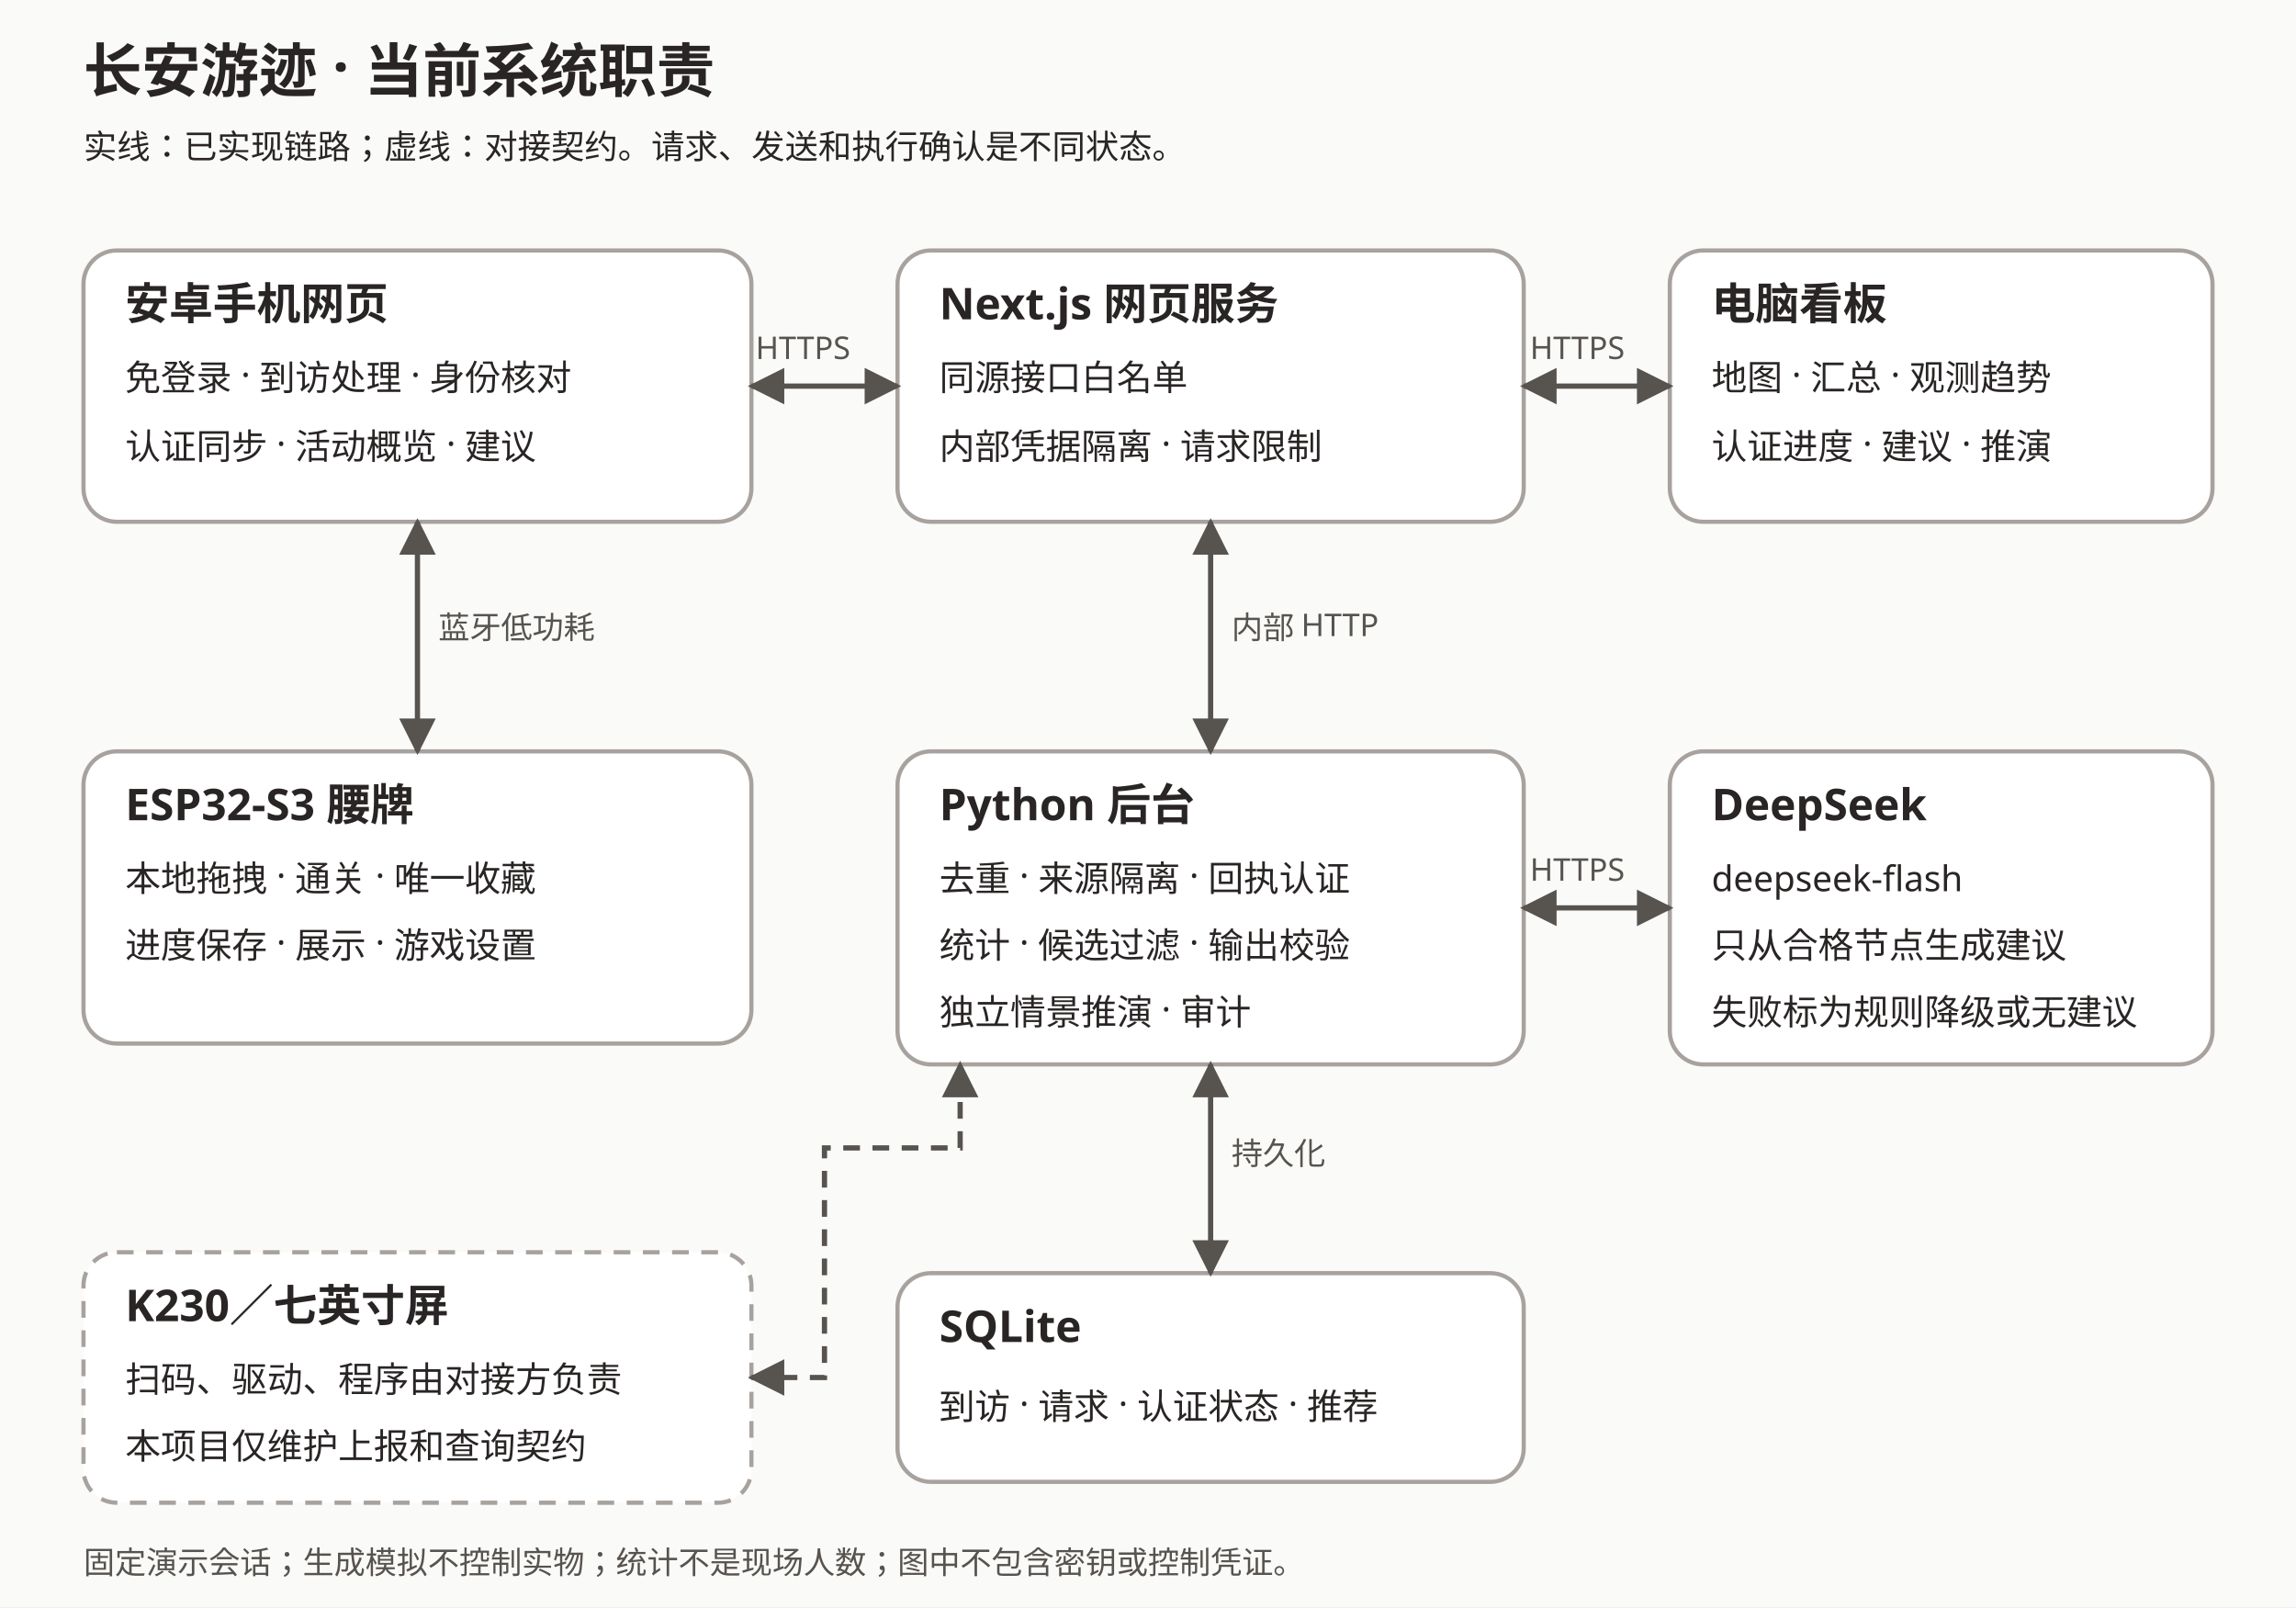
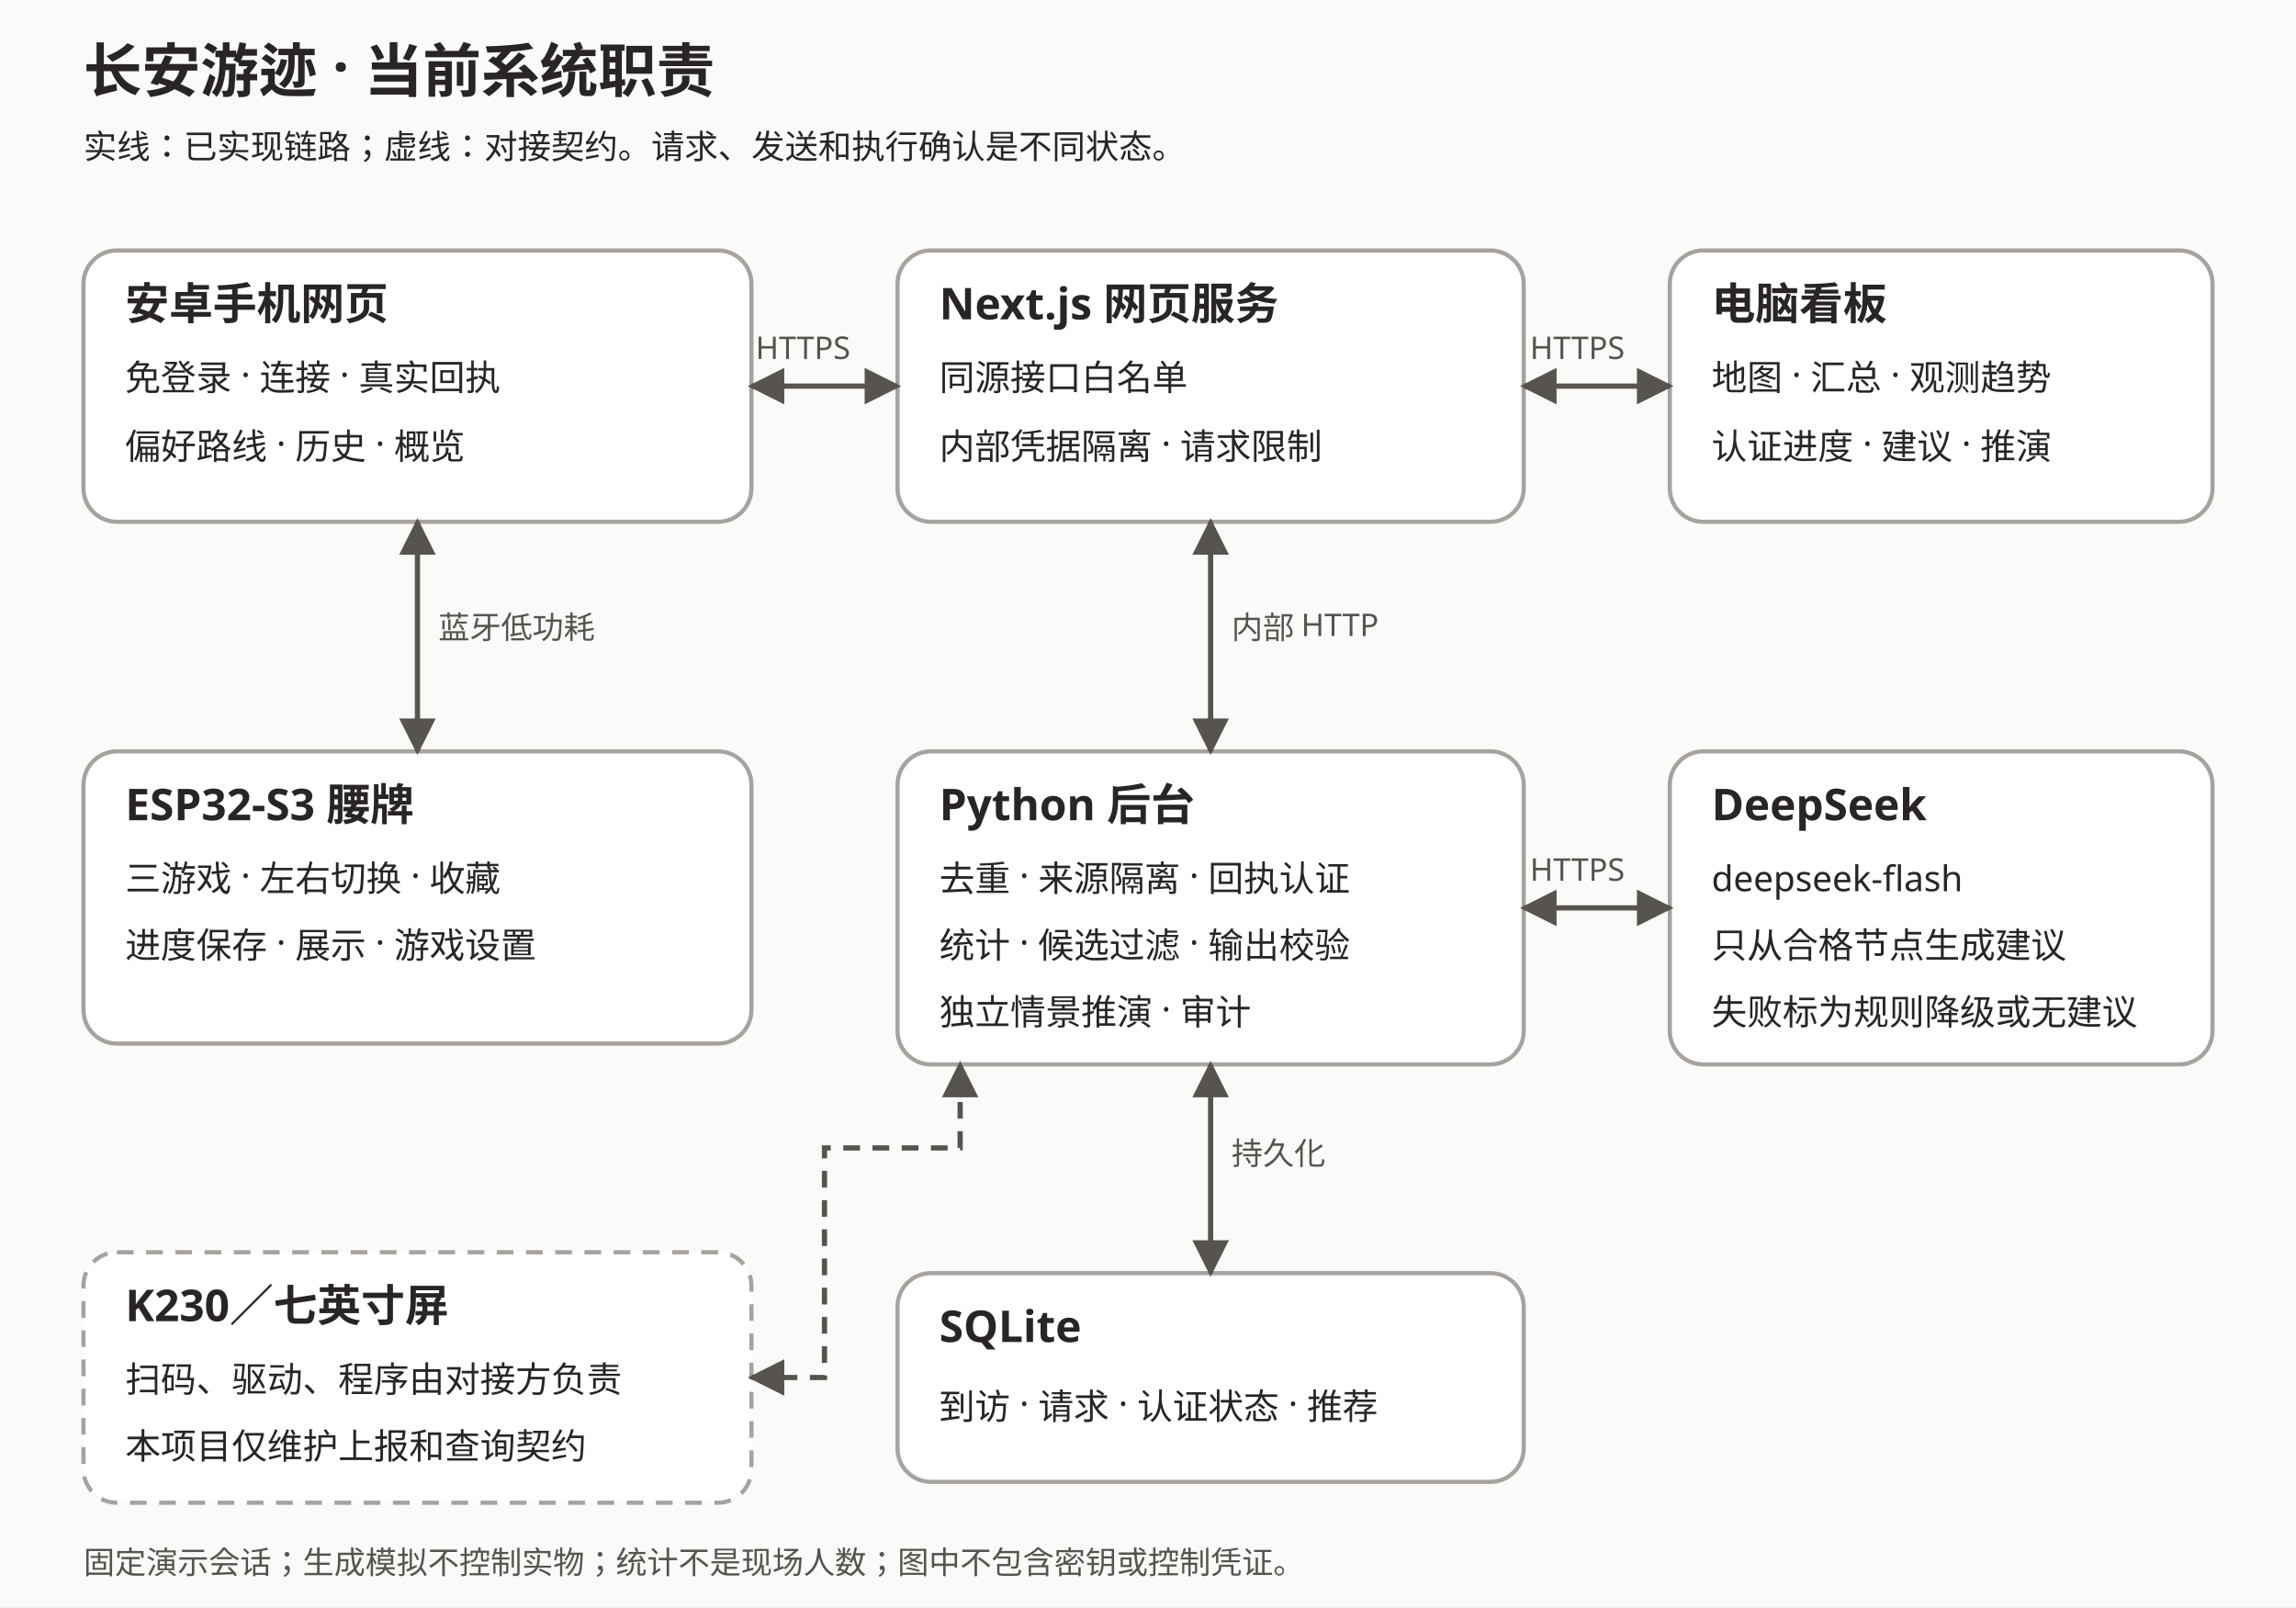
<svg xmlns="http://www.w3.org/2000/svg" width="1100" height="770" viewBox="0 0 1100 770" role="img" aria-labelledby="title desc">
  <defs>
    <marker id="arrow" viewBox="0 0 10 10" refX="9" refY="5" markerWidth="7" markerHeight="7" orient="auto-start-reverse">
      <path d="M0 0 L10 5 L0 10Z" fill="#57534e" />
    </marker>
  </defs>
  <rect width="1100" height="770" fill="#fafaf9" />
  <g font-family="sans-serif" fill="#292524">
    <text x="40" y="44" font-size="28" font-weight="600">长安游迹 · 当前系统职责</text>
    <text x="40" y="76" font-size="16">实线：已实现链路；虚线：对接契约。请求、发送和执行确认是不同状态。</text>
    <g fill="white" stroke="#a8a29e" stroke-width="2">
      <rect x="40" y="120" width="320" height="130" rx="16" />
      <rect x="430" y="120" width="300" height="130" rx="16" />
      <rect x="800" y="120" width="260" height="130" rx="16" />
      <rect x="40" y="360" width="320" height="140" rx="16" />
      <rect x="430" y="360" width="300" height="150" rx="16" />
      <rect x="800" y="360" width="260" height="150" rx="16" />
      <rect x="430" y="610" width="300" height="100" rx="16" />
      <rect x="40" y="600" width="320" height="120" rx="16" stroke-dasharray="8 6" />
    </g>
    <g font-size="21" font-weight="600">
      <text x="60" y="153">安卓手机网页</text>
      <text x="450" y="153">Next.js 网页服务</text>
      <text x="820" y="153">电脑看板</text>
      <text x="60" y="393">ESP32-S3 腰牌</text>
      <text x="450" y="393">Python 后台</text>
      <text x="820" y="393">DeepSeek</text>
      <text x="450" y="643">SQLite</text>
      <text x="60" y="633">K230／七英寸屏</text>
    </g>
    <g font-size="17">
-       <text x="60" y="187">免登录 · 到访处理 · 身份核对</text>
-       <text x="60" y="220">认证同步 · 活动概览 · 建议</text>
+       <text x="60" y="187">免登录 · 连接 · 真实回执</text>
+       <text x="60" y="220">偏好路线 · 历史 · 概览</text>
      <text x="450" y="187">同源接口白名单</text>
      <text x="450" y="220">内部凭据隔离 · 请求限制</text>
      <text x="820" y="187">地图 · 汇总 · 观测趋势</text>
      <text x="820" y="220">认证进度 · 建议 · 推演</text>
-       <text x="60" y="427">本地拖拽 · 通关 · 唯一收藏</text>
+       <text x="60" y="427">三游戏 · 左右切换 · 收藏</text>
      <text x="60" y="459">进度保存 · 展示 · 游戏设置</text>
      <text x="450" y="427">去重 · 来源隔离 · 回执认证</text>
      <text x="450" y="459">统计 · 候选过滤 · 输出校验</text>
      <text x="450" y="491">独立情景推演 · 审计</text>
      <text x="820" y="427">deepseek-flash</text>
      <text x="820" y="459">只从合格节点生成建议</text>
      <text x="820" y="491">失败标为规则降级或无建议</text>
      <text x="450" y="680">到访 · 请求 · 认证状态 · 推荐</text>
      <text x="60" y="667">扫码、驱动、程序由对接方负责</text>
      <text x="60" y="699">本项目仅维护上报和查询契约</text>
    </g>
  </g>
  <g fill="none" stroke="#57534e" stroke-width="2.5" marker-start="url(#arrow)" marker-end="url(#arrow)">
    <path d="M360 185H430" />
    <path d="M730 185H800" />
    <path d="M200 250V360" />
    <path d="M580 250V360" />
    <path d="M730 435H800" />
    <path d="M580 510V610" />
    <path d="M360 660H395V550H460V510" stroke-dasharray="8 6" />
  </g>
  <g font-family="sans-serif" font-size="15" fill="#57534e">
    <text x="362" y="172">HTTPS</text>
    <text x="733" y="172">HTTPS</text>
    <text x="210" y="306">蓝牙低功耗</text>
    <text x="590" y="306">内部 HTTP</text>
    <text x="733" y="422">HTTPS</text>
    <text x="590" y="558">持久化</text>
    <text x="40" y="754">固定演示会话；生成模拟不控制实物；统计不是现场人数；图中不包含密钥或控制凭证。</text>
  </g>
</svg>
